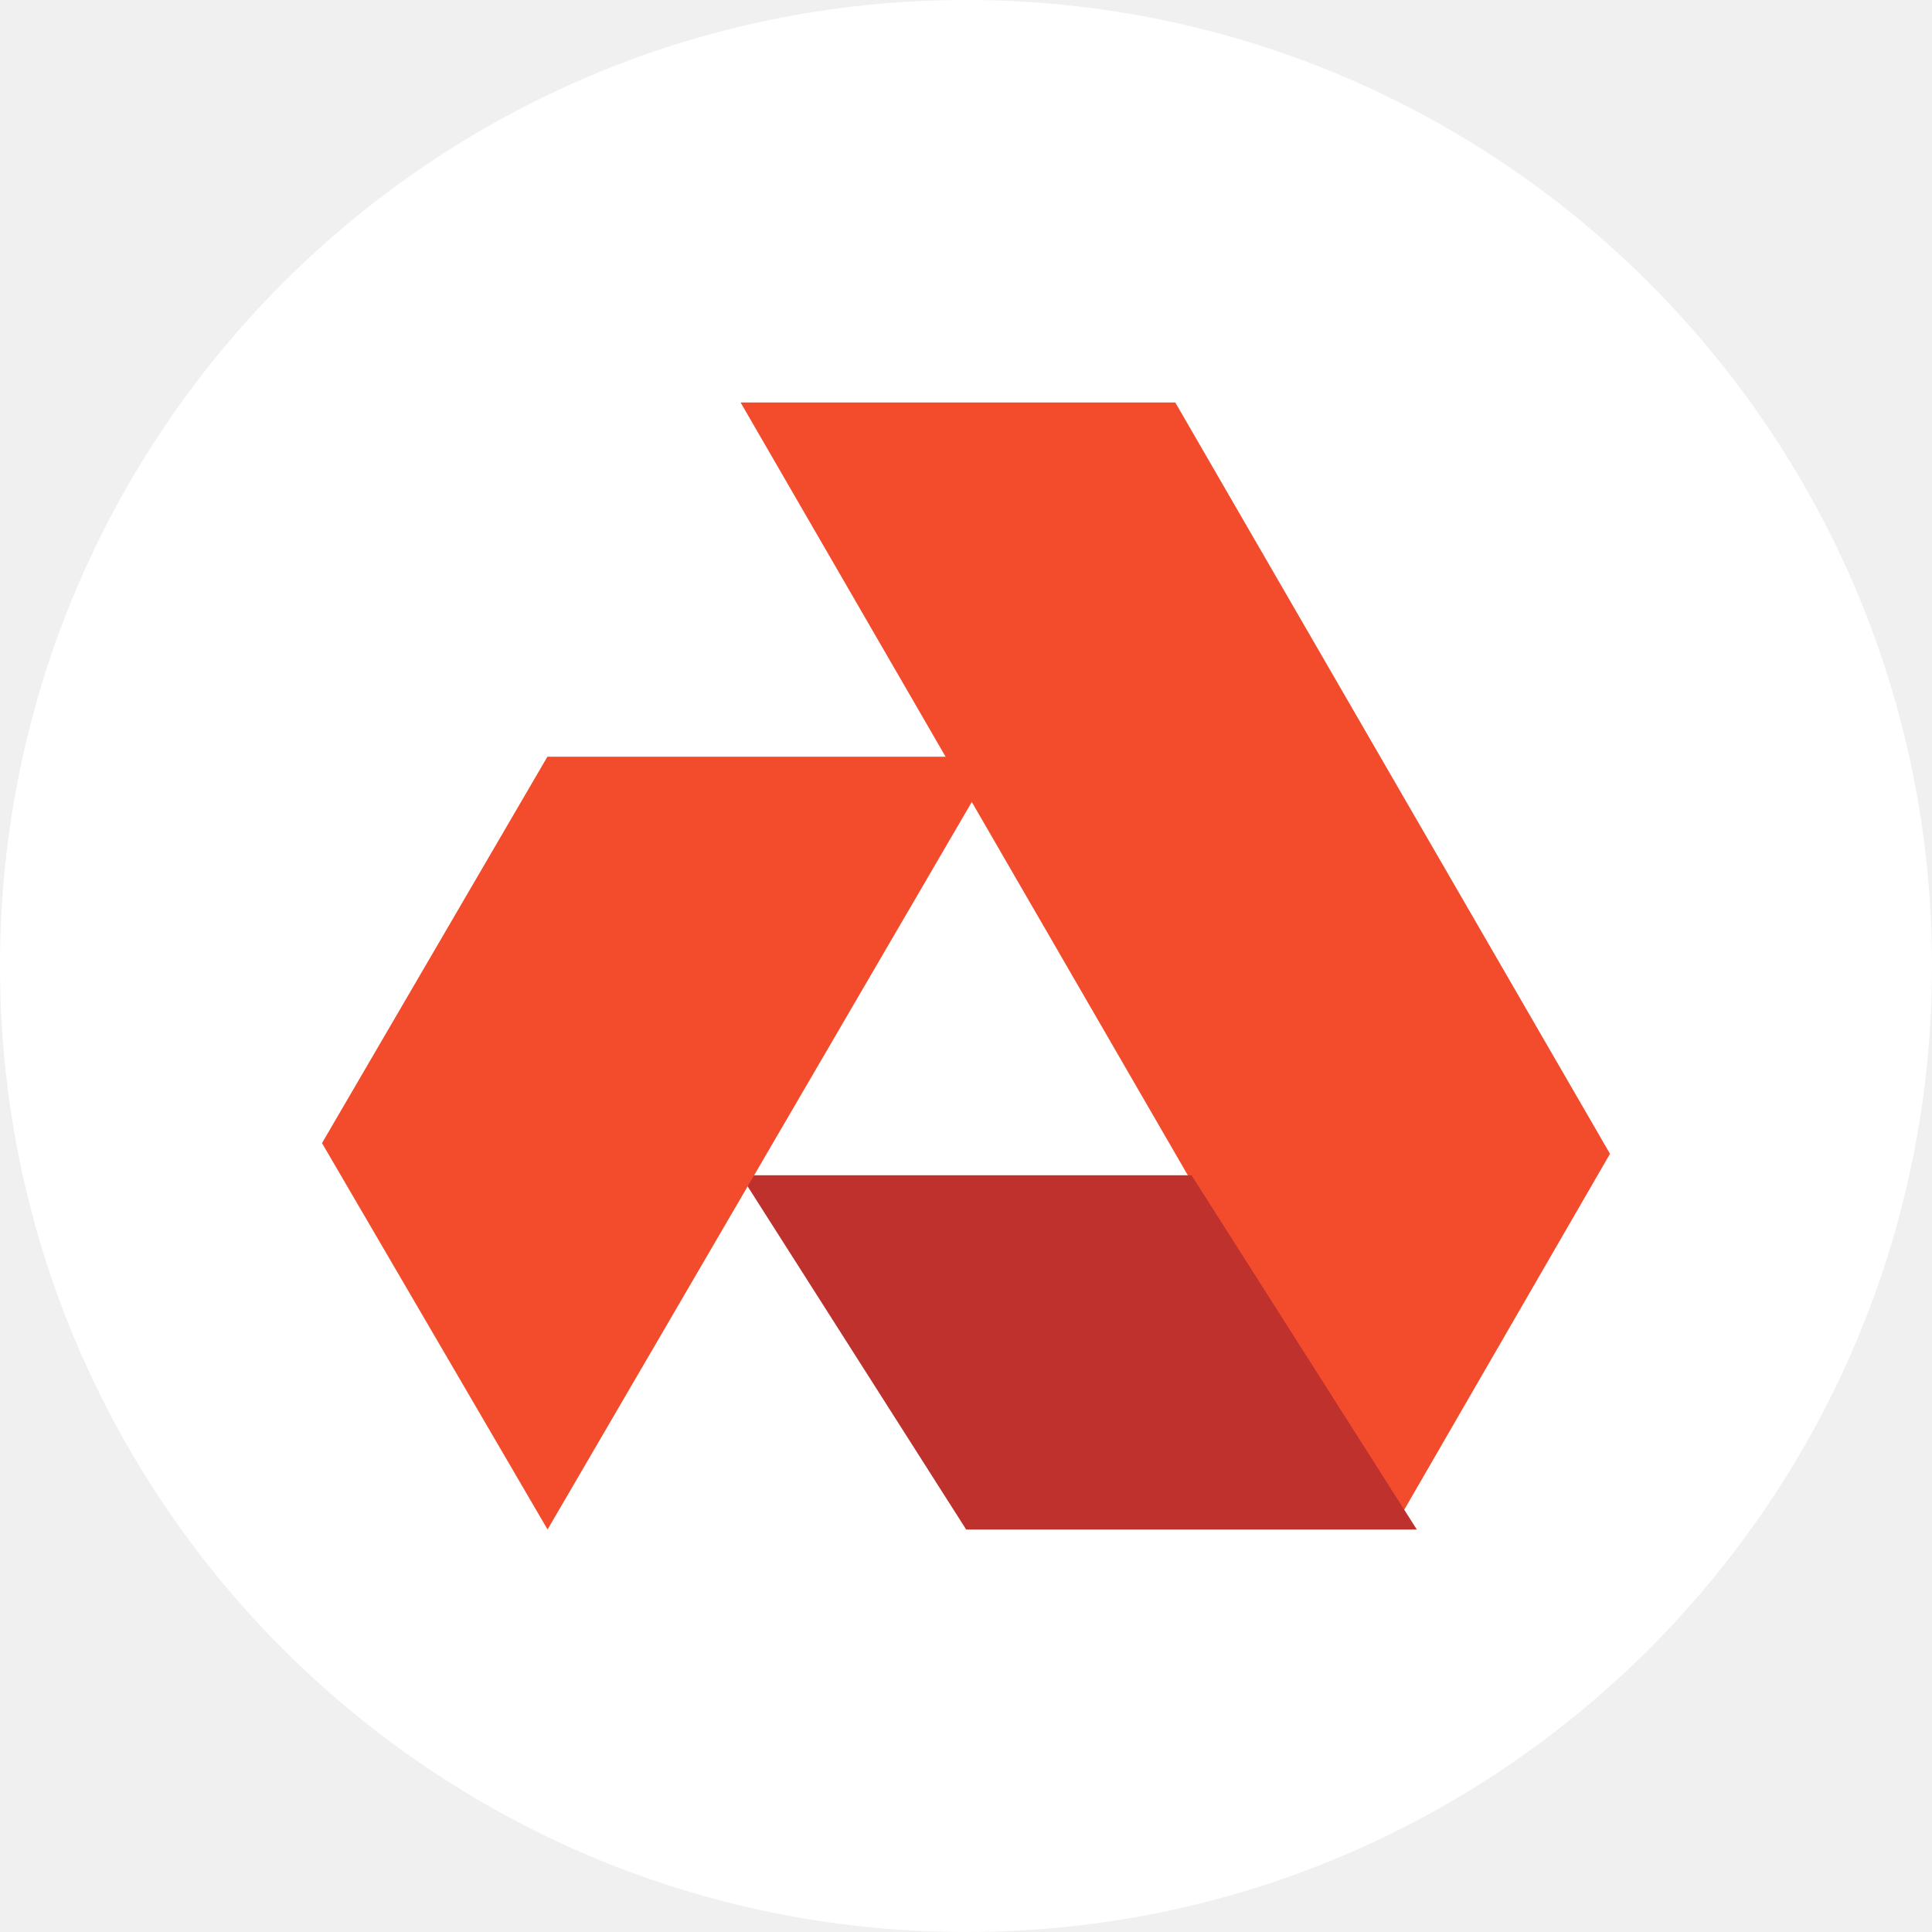
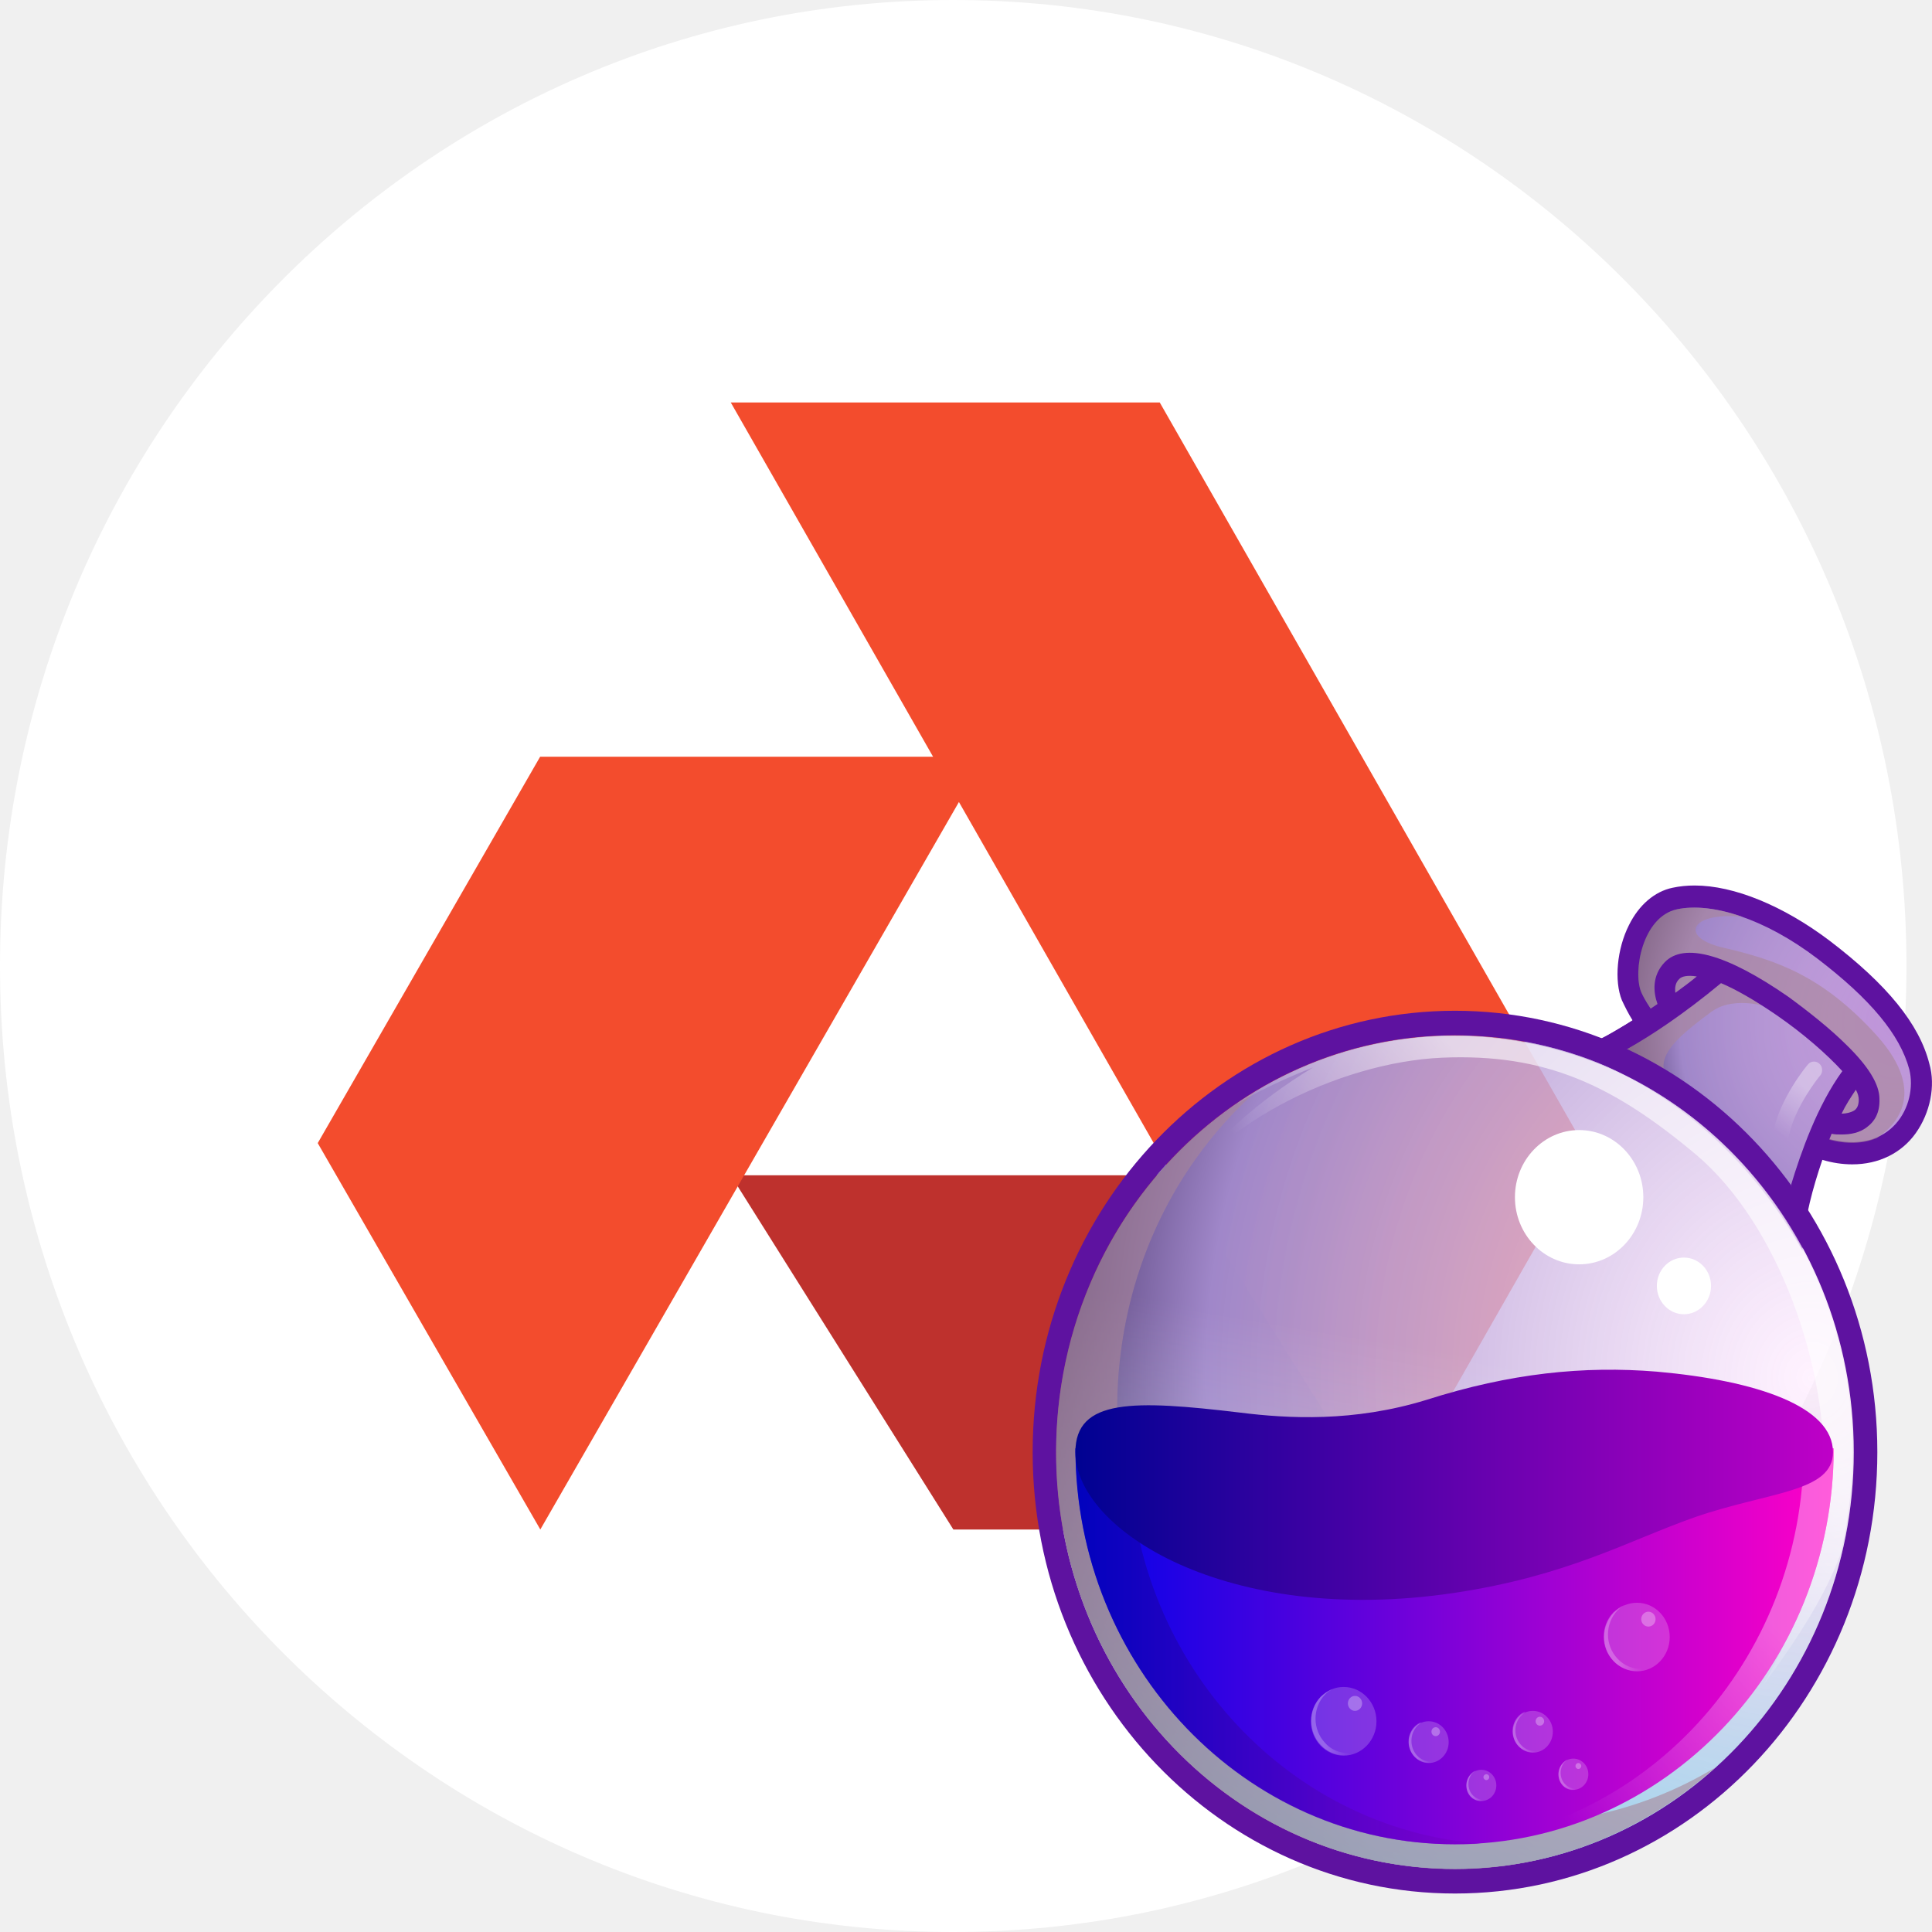
<svg xmlns="http://www.w3.org/2000/svg" width="24" height="24" viewBox="0 0 24 24" fill="none">
-   <circle cx="12" cy="12" r="12" fill="white" />
-   <path d="M9.2 5L17.302 19L20 14.333L14.6 5H9.2Z" fill="#F34C2D" />
-   <path d="M9.2 14.6L12.002 19H17.6L14.802 14.6H9.2Z" fill="#BE312D" />
-   <path d="M6.8 9.4L4 14.2L6.802 19L12.4 9.4H6.8Z" fill="#F34C2D" />
+   <path d="M23.683 12C23.683 18.627 18.381 24 11.841 24C5.302 24 0 18.627 0 12C0 5.373 5.302 0 11.841 0C18.381 0 23.683 5.373 23.683 12Z" fill="white" />
+   <path d="M9.078 5L17.073 19L19.735 14.333L14.407 5H9.078Z" fill="#F34C2D" />
+   <path d="M9.078 14.6L11.843 19H17.367L14.606 14.6H9.078Z" fill="#BE312D" />
+   <path d="M6.71 9.4L3.947 14.2L6.712 19L12.236 9.4H6.71Z" fill="#F34C2D" />
+   <path d="M23.967 13.214C23.843 12.723 23.445 12.232 22.727 11.685C22.151 11.25 21.539 11 21.052 11C20.954 11 20.866 11.009 20.777 11.028C20.555 11.074 20.36 11.241 20.236 11.491C20.086 11.787 20.05 12.185 20.148 12.426C20.183 12.5 20.228 12.593 20.281 12.676C19.811 12.973 19.545 13.056 19.51 13.065C20.733 13.491 21.752 14.381 22.39 15.538L22.399 15.427C22.425 15.121 22.514 14.77 22.638 14.408C22.762 14.445 22.886 14.464 23.01 14.464C23.338 14.464 23.622 14.325 23.799 14.075C23.976 13.825 24.047 13.491 23.967 13.214Z" fill="#5E12A0" />
+   <path d="M22.691 14.14C23.497 14.371 23.825 13.723 23.719 13.288C23.604 12.852 23.231 12.408 22.576 11.908C21.92 11.408 21.255 11.204 20.83 11.296C20.404 11.389 20.28 12.065 20.387 12.324C20.431 12.426 20.529 12.575 20.662 12.741C20.493 12.862 20.334 12.954 20.201 13.038C21.016 13.417 21.725 14.01 22.257 14.751C22.319 14.501 22.407 14.279 22.487 14.084C22.549 14.093 22.62 14.112 22.691 14.14Z" fill="url(#paint0_radial_8744_20675)" />
+   <path d="M18.074 23.216C20.81 23.216 23.028 20.898 23.028 18.038C23.028 15.179 20.81 12.861 18.074 12.861C15.338 12.861 13.12 15.179 13.12 18.038C13.12 20.898 15.338 23.216 18.074 23.216Z" fill="url(#paint1_radial_8744_20675)" />
+   <path opacity="0.6" d="M23.312 12.861C22.639 12.12 22.072 11.926 21.389 11.768C20.858 11.639 20.999 11.324 21.646 11.389C21.336 11.278 21.044 11.25 20.831 11.296C20.405 11.389 20.282 12.065 20.388 12.324C20.432 12.426 20.53 12.574 20.663 12.741C20.423 12.908 20.219 13.028 20.051 13.121C20.131 13.158 20.228 13.204 20.343 13.269C20.645 13.436 20.973 13.713 20.973 13.713C20.476 13.269 20.583 13.065 21.265 12.565C21.478 12.408 21.868 12.426 22.231 12.62C22.595 12.815 23.02 13.306 23.02 13.306L22.612 14.121C22.639 14.13 22.665 14.139 22.692 14.149C22.949 14.223 23.153 14.204 23.312 14.139C23.498 14.019 23.986 13.611 23.312 12.861Z" fill="#A98698" />
+   <path d="M21.379 12.213C21.556 12.287 21.787 12.417 22.07 12.611C22.407 12.843 22.7 13.102 22.886 13.306C22.576 13.732 22.372 14.315 22.248 14.723C22.31 14.815 22.381 14.908 22.443 15.001C22.505 14.769 22.611 14.427 22.753 14.084C22.788 14.093 22.833 14.093 22.877 14.093C22.983 14.093 23.107 14.075 23.205 13.991C23.276 13.936 23.355 13.834 23.347 13.649C23.347 13.473 23.214 13.25 22.939 12.982C22.744 12.787 22.478 12.574 22.212 12.38C21.45 11.852 20.918 11.704 20.679 11.954C20.52 12.12 20.537 12.324 20.59 12.472C20.307 12.667 20.068 12.806 19.908 12.898C20.015 12.935 20.112 12.982 20.218 13.028C20.502 12.87 20.91 12.602 21.379 12.213ZM23.054 13.537C23.081 13.584 23.09 13.63 23.09 13.658C23.09 13.741 23.063 13.769 23.045 13.787C23.01 13.815 22.939 13.834 22.877 13.834C22.93 13.723 22.992 13.63 23.054 13.537ZM20.865 12.157C20.892 12.13 20.963 12.111 21.078 12.13C20.989 12.204 20.901 12.268 20.812 12.333C20.803 12.268 20.812 12.204 20.865 12.157Z" fill="#5E12A0" />
+   <path d="M18.074 12.556C15.177 12.556 12.828 15.01 12.828 18.039C12.828 21.067 15.177 23.522 18.074 23.522C20.972 23.522 23.321 21.067 23.321 18.039C23.321 15.01 20.963 12.556 18.074 12.556ZM18.074 23.216C15.336 23.216 13.121 20.901 13.121 18.039C13.121 15.177 15.336 12.861 18.074 12.861C20.813 12.861 23.028 15.177 23.028 18.039C23.028 20.901 20.804 23.216 18.074 23.216Z" fill="#5E12A0" />
+   <path opacity="0.6" d="M18.074 23.216C20.81 23.216 23.028 20.898 23.028 18.038C23.028 15.179 20.81 12.861 18.074 12.861C15.338 12.861 13.12 15.179 13.12 18.038C13.12 20.898 15.338 23.216 18.074 23.216Z" fill="url(#paint2_linear_8744_20675)" />
+   <path opacity="0.6" d="M18.039 22.586C15.336 22.132 13.501 19.474 13.944 16.649C14.139 15.399 14.742 14.334 15.593 13.565C14.352 14.315 13.43 15.621 13.182 17.214C12.748 20.039 14.582 22.697 17.276 23.151C18.783 23.41 20.236 22.919 21.309 21.956C20.36 22.53 19.208 22.781 18.039 22.586Z" fill="#A98698" />
+   <path opacity="0.6" d="M18.863 12.935C17.613 12.723 16.399 13.019 15.407 13.677C15.389 13.695 15.371 13.713 15.371 13.713C15.752 13.473 16.311 13.26 16.311 13.26C14.875 14.13 14.432 15.121 14.432 15.121C14.99 13.991 16.63 13.195 17.915 13.139C19.2 13.084 20.041 13.482 21.069 14.343C22.097 15.214 22.718 16.992 22.656 18.4C22.603 19.808 21.894 20.947 21.894 20.947C22.381 20.289 22.673 19.808 22.86 19.317C22.895 19.169 22.93 19.021 22.948 18.863C23.391 16.047 21.566 13.389 18.863 12.935Z" fill="url(#paint3_linear_8744_20675)" />
+   <path d="M22.779 17.992C22.779 20.706 20.67 22.91 18.073 22.91C15.477 22.91 13.359 20.706 13.359 17.992H22.779Z" fill="url(#paint4_linear_8744_20675)" />
+   <g opacity="0.6">
+     <path opacity="0.6" d="M22.407 17.992C22.407 20.641 20.404 22.808 17.888 22.91C17.95 22.91 18.012 22.91 18.074 22.91C20.67 22.91 22.779 20.706 22.779 17.992H22.407Z" fill="url(#paint5_linear_8744_20675)" />
+   </g>
+   <g opacity="0.7">
+     <path opacity="0.7" d="M14.025 17.992H13.361C13.361 20.706 15.47 22.91 18.066 22.91C18.181 22.91 18.288 22.91 18.394 22.901C15.957 22.716 14.025 20.586 14.025 17.992Z" fill="url(#paint6_linear_8744_20675)" />
+   </g>
+   <path d="M22.77 18.039C22.77 17.474 21.831 17.15 20.581 17.039C19.677 16.965 18.764 17.057 17.719 17.39C16.815 17.668 15.999 17.622 15.406 17.548C14.085 17.39 13.359 17.372 13.359 18.039C13.359 19.002 15.237 20.206 18.055 19.789C19.482 19.576 20.218 19.141 21.06 18.845C21.972 18.53 22.77 18.539 22.77 18.039Z" fill="url(#paint7_linear_8744_20675)" />
+   <path d="M19.617 15.706C20.057 15.706 20.414 15.332 20.414 14.872C20.414 14.412 20.057 14.038 19.617 14.038C19.176 14.038 18.819 14.412 18.819 14.872C18.819 15.332 19.176 15.706 19.617 15.706Z" fill="white" />
+   <path d="M20.918 16.326C21.104 16.326 21.255 16.168 21.255 15.974C21.255 15.779 21.104 15.622 20.918 15.622C20.733 15.622 20.582 15.779 20.582 15.974C20.582 16.168 20.733 16.326 20.918 16.326Z" fill="white" />
+   <g opacity="0.6">
+     <path opacity="0.6" d="M22.122 14.205C22.113 14.205 22.105 14.205 22.105 14.205C22.051 14.196 22.016 14.14 22.025 14.075C22.105 13.649 22.441 13.242 22.459 13.223C22.494 13.177 22.565 13.177 22.601 13.214C22.645 13.251 22.645 13.325 22.61 13.362C22.601 13.371 22.291 13.751 22.22 14.121C22.211 14.177 22.167 14.205 22.122 14.205Z" fill="url(#paint8_linear_8744_20675)" />
+   </g>
+   <path opacity="0.2" d="M17.748 21.901C17.885 21.901 17.996 21.785 17.996 21.642C17.996 21.498 17.885 21.382 17.748 21.382C17.611 21.382 17.5 21.498 17.5 21.642C17.5 21.785 17.611 21.901 17.748 21.901Z" fill="white" />
+   <g opacity="0.4">
+     <path opacity="0.6" d="M17.606 21.811C17.509 21.709 17.509 21.542 17.606 21.44C17.624 21.422 17.642 21.412 17.66 21.394C17.624 21.403 17.598 21.422 17.571 21.449C17.473 21.551 17.473 21.718 17.571 21.82C17.651 21.903 17.775 21.922 17.872 21.866C17.784 21.903 17.677 21.885 17.606 21.811Z" fill="url(#paint9_linear_8744_20675)" />
+   </g>
+   <path opacity="0.3" d="M17.835 21.567C17.864 21.567 17.888 21.542 17.888 21.512C17.888 21.481 17.864 21.456 17.835 21.456C17.805 21.456 17.782 21.481 17.782 21.512C17.782 21.542 17.805 21.567 17.835 21.567Z" fill="white" />
+   <path opacity="0.2" d="M19.042 21.772C19.179 21.772 19.29 21.656 19.29 21.512C19.29 21.369 19.179 21.253 19.042 21.253C18.905 21.253 18.794 21.369 18.794 21.512C18.794 21.656 18.905 21.772 19.042 21.772Z" fill="white" />
+   <g opacity="0.4">
+     <path opacity="0.6" d="M18.898 21.68C18.8 21.578 18.8 21.412 18.898 21.31C18.916 21.291 18.933 21.282 18.951 21.263C18.916 21.273 18.889 21.291 18.862 21.319C18.765 21.421 18.765 21.587 18.862 21.689C18.942 21.773 19.066 21.791 19.164 21.736C19.075 21.773 18.969 21.754 18.898 21.68Z" fill="url(#paint10_linear_8744_20675)" />
+   </g>
+   <path opacity="0.3" d="M19.129 21.437C19.158 21.437 19.182 21.412 19.182 21.382C19.182 21.351 19.158 21.326 19.129 21.326C19.1 21.326 19.076 21.351 19.076 21.382C19.076 21.412 19.1 21.437 19.129 21.437Z" fill="white" />
+   <path opacity="0.2" d="M18.402 22.373C18.505 22.373 18.588 22.286 18.588 22.179C18.588 22.072 18.505 21.985 18.402 21.985C18.299 21.985 18.216 22.072 18.216 22.179C18.216 22.286 18.299 22.373 18.402 22.373Z" fill="white" />
+   <g opacity="0.4">
+     <path opacity="0.6" d="M18.295 22.301C18.224 22.227 18.224 22.097 18.295 22.023C18.304 22.014 18.322 22.004 18.331 21.995C18.304 22.004 18.286 22.023 18.268 22.041C18.198 22.116 18.198 22.245 18.268 22.319C18.331 22.384 18.419 22.393 18.499 22.347C18.428 22.375 18.348 22.356 18.295 22.301Z" fill="url(#paint11_linear_8744_20675)" />
+   </g>
+   <path opacity="0.3" d="M18.464 22.113C18.484 22.113 18.5 22.097 18.5 22.076C18.5 22.056 18.484 22.04 18.464 22.04C18.445 22.04 18.428 22.056 18.428 22.076C18.428 22.097 18.445 22.113 18.464 22.113Z" fill="white" />
+   <path opacity="0.2" d="M19.545 22.234C19.647 22.234 19.731 22.147 19.731 22.04C19.731 21.933 19.647 21.846 19.545 21.846C19.442 21.846 19.359 21.933 19.359 22.04C19.359 22.147 19.442 22.234 19.545 22.234Z" fill="white" />
+   <g opacity="0.4">
+     <path opacity="0.6" d="M19.44 22.162C19.369 22.088 19.369 21.959 19.44 21.884C19.449 21.875 19.467 21.866 19.476 21.857C19.449 21.866 19.431 21.884 19.413 21.903C19.343 21.977 19.343 22.107 19.413 22.181C19.476 22.246 19.564 22.255 19.644 22.209C19.573 22.236 19.493 22.218 19.44 22.162Z" fill="url(#paint12_linear_8744_20675)" />
+   </g>
+   <path opacity="0.3" d="M19.607 21.975C19.627 21.975 19.643 21.958 19.643 21.938C19.643 21.918 19.627 21.901 19.607 21.901C19.587 21.901 19.571 21.918 19.571 21.938C19.571 21.958 19.587 21.975 19.607 21.975Z" fill="white" />
+   <path opacity="0.2" d="M16.691 21.809C16.916 21.809 17.099 21.618 17.099 21.383C17.099 21.147 16.916 20.956 16.691 20.956C16.466 20.956 16.284 21.147 16.284 21.383C16.284 21.618 16.466 21.809 16.691 21.809Z" fill="white" />
+   <g opacity="0.4">
+     <path opacity="0.6" d="M16.461 21.651C16.302 21.484 16.302 21.215 16.461 21.049C16.488 21.021 16.515 21.002 16.55 20.984C16.497 21.002 16.453 21.039 16.408 21.076C16.249 21.243 16.249 21.512 16.408 21.678C16.541 21.817 16.745 21.845 16.904 21.743C16.754 21.808 16.576 21.78 16.461 21.651Z" fill="url(#paint13_linear_8744_20675)" />
+   </g>
+   <path opacity="0.3" d="M16.832 21.253C16.881 21.253 16.921 21.211 16.921 21.16C16.921 21.109 16.881 21.067 16.832 21.067C16.783 21.067 16.744 21.109 16.744 21.16C16.744 21.211 16.783 21.253 16.832 21.253Z" fill="white" />
+   <path opacity="0.2" d="M20.335 20.762C20.56 20.762 20.742 20.571 20.742 20.336C20.742 20.1 20.56 19.91 20.335 19.91C20.11 19.91 19.927 20.1 19.927 20.336C19.927 20.571 20.11 20.762 20.335 20.762Z" fill="white" />
+   <g opacity="0.4">
+     <path opacity="0.6" d="M20.094 20.605C19.935 20.438 19.935 20.169 20.094 20.003C20.121 19.975 20.148 19.956 20.183 19.938C20.13 19.956 20.085 19.993 20.041 20.03C19.882 20.197 19.882 20.466 20.041 20.632C20.174 20.771 20.378 20.799 20.537 20.697C20.387 20.762 20.218 20.734 20.094 20.605Z" fill="url(#paint14_linear_8744_20675)" />
+   </g>
+   <path opacity="0.3" d="M20.477 20.206C20.526 20.206 20.566 20.165 20.566 20.114C20.566 20.063 20.526 20.021 20.477 20.021C20.428 20.021 20.388 20.063 20.388 20.114C20.388 20.165 20.428 20.206 20.477 20.206Z" fill="white" />
+   <defs>
+     <radialGradient id="paint0_radial_8744_20675" cx="0" cy="0" r="1" gradientUnits="userSpaceOnUse" gradientTransform="translate(23.5572 12.7042) scale(3.96078 4.13951)">
+       <stop stop-color="#FFEAFF" stop-opacity="0.6" />
+       <stop offset="0.681" stop-color="#A087C9" />
+       <stop offset="1" stop-color="#10002F" />
+     </radialGradient>
+     <radialGradient id="paint1_radial_8744_20675" cx="0" cy="0" r="1" gradientUnits="userSpaceOnUse" gradientTransform="translate(22.5205 17.119) scale(11.0927 12.33)">
+       <stop stop-color="#FFEAFF" stop-opacity="0.6" />
+       <stop offset="0.681" stop-color="#A087C9" />
+       <stop offset="1" stop-color="#10002F" />
+     </radialGradient>
+     <linearGradient id="paint2_linear_8744_20675" x1="17.279" y1="23.142" x2="19.006" y2="12.95" gradientUnits="userSpaceOnUse">
+       <stop stop-color="#81FFFF" />
+       <stop offset="0.62" stop-color="white" stop-opacity="0" />
+     </linearGradient>
+     <linearGradient id="paint3_linear_8744_20675" x1="21.565" y1="14.523" x2="17.304" y2="18.263" gradientUnits="userSpaceOnUse">
+       <stop offset="0.289" stop-color="white" />
+       <stop offset="0.78" stop-color="white" stop-opacity="0" />
+     </linearGradient>
+     <linearGradient id="paint4_linear_8744_20675" x1="13.363" y1="20.448" x2="22.777" y2="20.448" gradientUnits="userSpaceOnUse">
+       <stop stop-color="#0002E9" />
+       <stop offset="0.995" stop-color="#FF00C7" />
+     </linearGradient>
+     <linearGradient id="paint5_linear_8744_20675" x1="23.223" y1="18.424" x2="17.886" y2="23.25" gradientUnits="userSpaceOnUse">
+       <stop offset="0.289" stop-color="white" />
+       <stop offset="0.78" stop-color="white" stop-opacity="0" />
+     </linearGradient>
+     <linearGradient id="paint6_linear_8744_20675" x1="13.365" y1="20.448" x2="18.401" y2="20.448" gradientUnits="userSpaceOnUse">
+       <stop stop-color="#000292" />
+       <stop offset="0.995" stop-color="#7D00C7" />
+     </linearGradient>
+     <linearGradient id="paint7_linear_8744_20675" x1="13.369" y1="18.447" x2="22.77" y2="18.447" gradientUnits="userSpaceOnUse">
+       <stop stop-color="#000292" />
+       <stop offset="0.995" stop-color="#BE00C7" />
+     </linearGradient>
+     <linearGradient id="paint8_linear_8744_20675" x1="22.615" y1="13.178" x2="21.895" y2="14.297" gradientUnits="userSpaceOnUse">
+       <stop offset="0.289" stop-color="white" />
+       <stop offset="0.78" stop-color="white" stop-opacity="0" />
+     </linearGradient>
+     <linearGradient id="paint9_linear_8744_20675" x1="17.498" y1="21.652" x2="17.872" y2="21.652" gradientUnits="userSpaceOnUse">
+       <stop offset="0.289" stop-color="white" />
+       <stop offset="0.78" stop-color="white" stop-opacity="0" />
+     </linearGradient>
+     <linearGradient id="paint10_linear_8744_20675" x1="18.788" y1="21.52" x2="19.163" y2="21.52" gradientUnits="userSpaceOnUse">
+       <stop offset="0.289" stop-color="white" />
+       <stop offset="0.78" stop-color="white" stop-opacity="0" />
+     </linearGradient>
+     <linearGradient id="paint11_linear_8744_20675" x1="18.21" y1="22.182" x2="18.492" y2="22.182" gradientUnits="userSpaceOnUse">
+       <stop offset="0.289" stop-color="white" />
+       <stop offset="0.78" stop-color="white" stop-opacity="0" />
+     </linearGradient>
+     <linearGradient id="paint12_linear_8744_20675" x1="19.355" y1="22.044" x2="19.637" y2="22.044" gradientUnits="userSpaceOnUse">
+       <stop offset="0.289" stop-color="white" />
+       <stop offset="0.78" stop-color="white" stop-opacity="0" />
+     </linearGradient>
+     <linearGradient id="paint13_linear_8744_20675" x1="16.285" y1="21.393" x2="16.897" y2="21.393" gradientUnits="userSpaceOnUse">
+       <stop offset="0.289" stop-color="white" />
+       <stop offset="0.78" stop-color="white" stop-opacity="0" />
+     </linearGradient>
+     <linearGradient id="paint14_linear_8744_20675" x1="19.921" y1="20.347" x2="20.533" y2="20.347" gradientUnits="userSpaceOnUse">
+       <stop offset="0.289" stop-color="white" />
+       <stop offset="0.78" stop-color="white" stop-opacity="0" />
+     </linearGradient>
+   </defs>
</svg>
